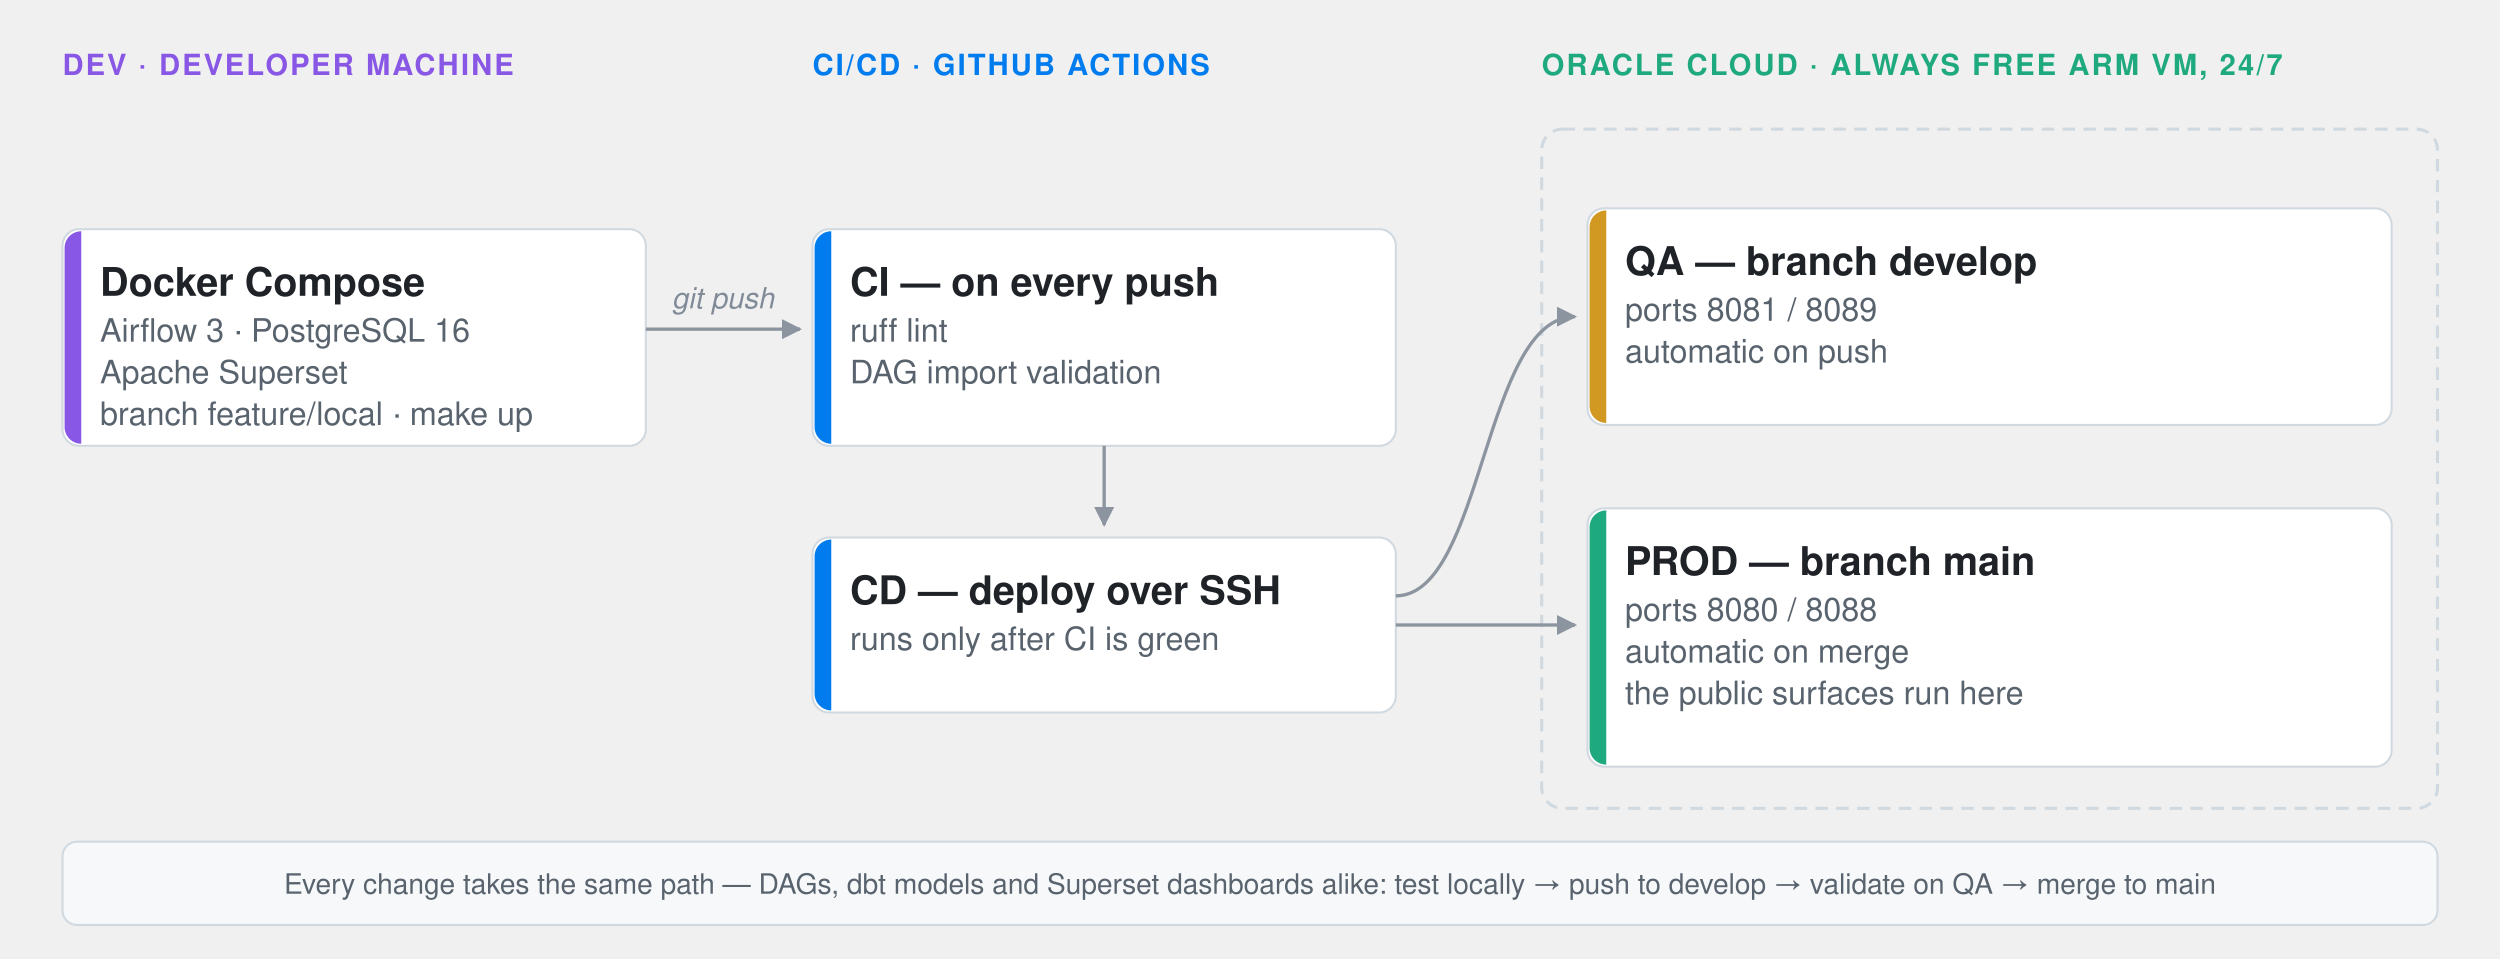
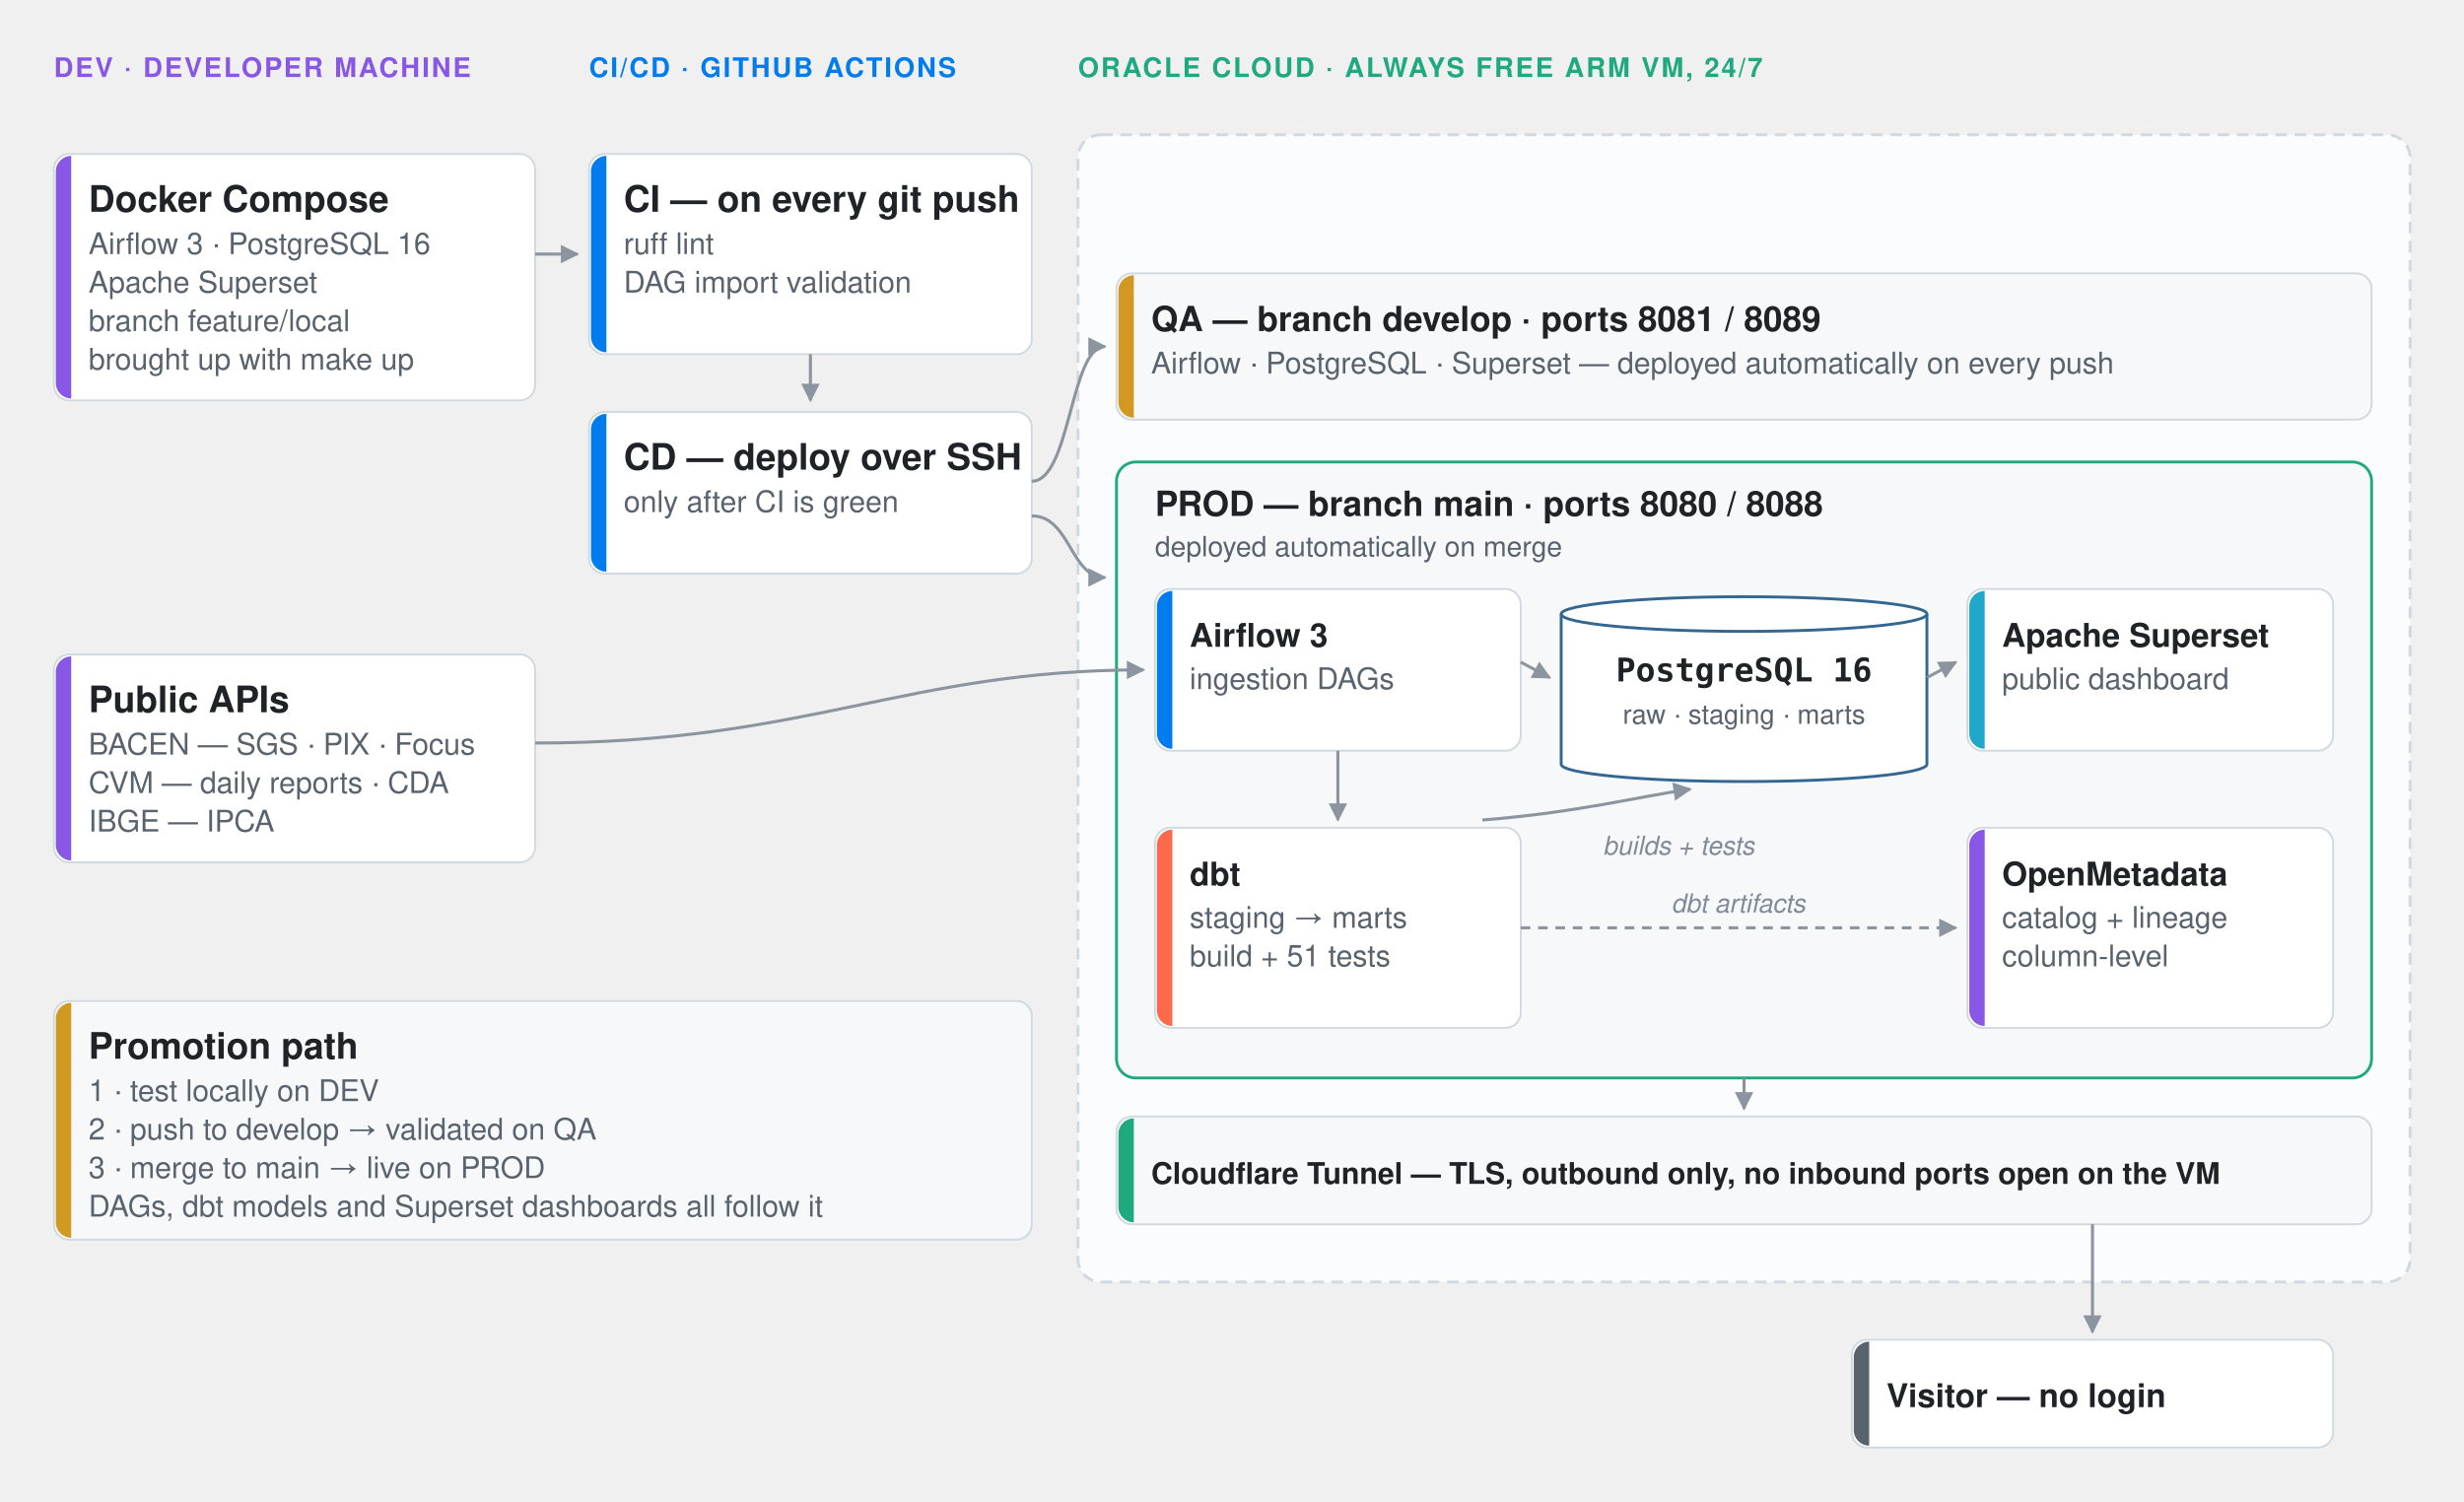
- <svg xmlns="http://www.w3.org/2000/svg" viewBox="0 0 1200 460" width="1200" height="460" role="img" aria-label="Environment promotion: a developer machine running Docker Compose pushes to GitHub Actions, which lints and validates DAG imports, then deploys over SSH to QA on the develop branch and to PROD on main, both on one Oracle Cloud ARM VM.">
+ <svg xmlns="http://www.w3.org/2000/svg" viewBox="0 0 1280 780" width="1280" height="780" role="img" aria-label="Architecture across three environments. A developer machine runs the stack on Docker Compose and pushes to GitHub Actions, which lints, validates DAG imports and deploys over SSH to QA on the develop branch and PROD on main, both on one Oracle Cloud Always Free ARM VM. Inside PROD, Airflow ingests public APIs from BACEN, CVM and IBGE into PostgreSQL, dbt builds and tests staging and marts, Superset serves the public dashboard and OpenMetadata catalogues lineage — all reached by visitors through an outbound Cloudflare Tunnel.">
  <defs>
    <marker id="ah" viewBox="0 0 10 10" refX="9" refY="5" markerWidth="6" markerHeight="6" orient="auto-start-reverse">
      <path d="M0 0 L10 5 L0 10 z" fill="#8c959f" />
    </marker>
  </defs>
-   <rect width="1200" height="460" fill="none" />
-   <text x="30" y="36" font-family="-apple-system, BlinkMacSystemFont, 'Segoe UI', Helvetica, Arial, sans-serif" font-size="14" font-weight="700" letter-spacing="1" fill="#8957e5">DEV · DEVELOPER MACHINE</text>
-   <text x="390" y="36" font-family="-apple-system, BlinkMacSystemFont, 'Segoe UI', Helvetica, Arial, sans-serif" font-size="14" font-weight="700" letter-spacing="1" fill="#017CEE">CI/CD · GITHUB ACTIONS</text>
-   <text x="740" y="36" font-family="-apple-system, BlinkMacSystemFont, 'Segoe UI', Helvetica, Arial, sans-serif" font-size="14" font-weight="700" letter-spacing="1" fill="#1FA97F">ORACLE CLOUD · ALWAYS FREE ARM VM, 24/7</text>
-   <rect x="740" y="62" width="430" height="326" rx="10" fill="none" stroke="#d1d9e0" stroke-width="1.5" stroke-dasharray="6 4" />
-   <rect x="30" y="110" width="280" height="104" rx="8" fill="#ffffff" stroke="#d1d9e0" stroke-width="1" />
-   <path d="M31 119 a8 8 0 0 1 8-8 h0 v102 h0 a8 8 0 0 1-8-8 Z" fill="#8957e5" />
-   <text x="48" y="142" font-family="-apple-system, BlinkMacSystemFont, 'Segoe UI', Helvetica, Arial, sans-serif" font-size="19" font-weight="600" fill="#1f2328">Docker Compose</text>
-   <text x="48" y="164" font-family="-apple-system, BlinkMacSystemFont, 'Segoe UI', Helvetica, Arial, sans-serif" font-size="15.5" fill="#59636e">Airflow 3 · PostgreSQL 16</text>
-   <text x="48" y="184" font-family="-apple-system, BlinkMacSystemFont, 'Segoe UI', Helvetica, Arial, sans-serif" font-size="15.5" fill="#59636e">Apache Superset</text>
-   <text x="48" y="204" font-family="-apple-system, BlinkMacSystemFont, 'Segoe UI', Helvetica, Arial, sans-serif" font-size="15.5" fill="#59636e">branch feature/local · make up</text>
-   <rect x="390" y="110" width="280" height="104" rx="8" fill="#ffffff" stroke="#d1d9e0" stroke-width="1" />
-   <path d="M391 119 a8 8 0 0 1 8-8 h0 v102 h0 a8 8 0 0 1-8-8 Z" fill="#017CEE" />
-   <text x="408" y="142" font-family="-apple-system, BlinkMacSystemFont, 'Segoe UI', Helvetica, Arial, sans-serif" font-size="19" font-weight="600" fill="#1f2328">CI — on every push</text>
-   <text x="408" y="164" font-family="-apple-system, BlinkMacSystemFont, 'Segoe UI', Helvetica, Arial, sans-serif" font-size="15.5" fill="#59636e">ruff lint</text>
-   <text x="408" y="184" font-family="-apple-system, BlinkMacSystemFont, 'Segoe UI', Helvetica, Arial, sans-serif" font-size="15.5" fill="#59636e">DAG import validation</text>
-   <rect x="390" y="258" width="280" height="84" rx="8" fill="#ffffff" stroke="#d1d9e0" stroke-width="1" />
-   <path d="M391 267 a8 8 0 0 1 8-8 h0 v82 h0 a8 8 0 0 1-8-8 Z" fill="#017CEE" />
-   <text x="408" y="290" font-family="-apple-system, BlinkMacSystemFont, 'Segoe UI', Helvetica, Arial, sans-serif" font-size="19" font-weight="600" fill="#1f2328">CD — deploy over SSH</text>
-   <text x="408" y="312" font-family="-apple-system, BlinkMacSystemFont, 'Segoe UI', Helvetica, Arial, sans-serif" font-size="15.5" fill="#59636e">runs only after CI is green</text>
-   <rect x="762" y="100" width="386" height="104" rx="8" fill="#ffffff" stroke="#d1d9e0" stroke-width="1" />
-   <path d="M763 109 a8 8 0 0 1 8-8 h0 v102 h0 a8 8 0 0 1-8-8 Z" fill="#d29922" />
-   <text x="780" y="132" font-family="-apple-system, BlinkMacSystemFont, 'Segoe UI', Helvetica, Arial, sans-serif" font-size="19" font-weight="600" fill="#1f2328">QA — branch develop</text>
-   <text x="780" y="154" font-family="-apple-system, BlinkMacSystemFont, 'Segoe UI', Helvetica, Arial, sans-serif" font-size="15.5" fill="#59636e">ports 8081 / 8089</text>
-   <text x="780" y="174" font-family="-apple-system, BlinkMacSystemFont, 'Segoe UI', Helvetica, Arial, sans-serif" font-size="15.5" fill="#59636e">automatic on push</text>
-   <rect x="762" y="244" width="386" height="124" rx="8" fill="#ffffff" stroke="#d1d9e0" stroke-width="1" />
-   <path d="M763 253 a8 8 0 0 1 8-8 h0 v122 h0 a8 8 0 0 1-8-8 Z" fill="#1FA97F" />
-   <text x="780" y="276" font-family="-apple-system, BlinkMacSystemFont, 'Segoe UI', Helvetica, Arial, sans-serif" font-size="19" font-weight="600" fill="#1f2328">PROD — branch main</text>
-   <text x="780" y="298" font-family="-apple-system, BlinkMacSystemFont, 'Segoe UI', Helvetica, Arial, sans-serif" font-size="15.5" fill="#59636e">ports 8080 / 8088</text>
-   <text x="780" y="318" font-family="-apple-system, BlinkMacSystemFont, 'Segoe UI', Helvetica, Arial, sans-serif" font-size="15.5" fill="#59636e">automatic on merge</text>
-   <text x="780" y="338" font-family="-apple-system, BlinkMacSystemFont, 'Segoe UI', Helvetica, Arial, sans-serif" font-size="15.5" fill="#59636e">the public surfaces run here</text>
-   <path d="M310 158 L384 158" fill="none" stroke="#8c959f" stroke-width="1.6" marker-end="url(#ah)" />
-   <text x="347" y="148" text-anchor="middle" font-family="-apple-system, BlinkMacSystemFont, 'Segoe UI', Helvetica, Arial, sans-serif" font-size="14" font-style="italic" fill="#818b98">git push</text>
-   <path d="M530 214 L530 252" fill="none" stroke="#8c959f" stroke-width="1.6" marker-end="url(#ah)" />
-   <path d="M670 286 C712 286 712 152 756 152" fill="none" stroke="#8c959f" stroke-width="1.6" marker-end="url(#ah)" />
-   <path d="M670 300 C712 300 712 300 756 300" fill="none" stroke="#8c959f" stroke-width="1.6" marker-end="url(#ah)" />
-   <rect x="30" y="404" width="1140" height="40" rx="7" fill="#f6f8fa" stroke="#d1d9e0" stroke-width="1" />
-   <text x="600" y="429" text-anchor="middle" font-family="-apple-system, BlinkMacSystemFont, 'Segoe UI', Helvetica, Arial, sans-serif" font-size="13.5" fill="#59636e">Every change takes the same path — DAGs, dbt models and Superset dashboards alike:   test locally  →  push to develop  →  validate on QA  →  merge to main</text>
+   <rect width="1280" height="780" fill="none" />
+   <text x="28" y="40" font-family="-apple-system, BlinkMacSystemFont, 'Segoe UI', Helvetica, Arial, sans-serif" font-size="14" font-weight="700" letter-spacing="1" fill="#8957e5">DEV · DEVELOPER MACHINE</text>
+   <text x="306" y="40" font-family="-apple-system, BlinkMacSystemFont, 'Segoe UI', Helvetica, Arial, sans-serif" font-size="14" font-weight="700" letter-spacing="1" fill="#017CEE">CI/CD · GITHUB ACTIONS</text>
+   <text x="560" y="40" font-family="-apple-system, BlinkMacSystemFont, 'Segoe UI', Helvetica, Arial, sans-serif" font-size="14" font-weight="700" letter-spacing="1" fill="#1FA97F">ORACLE CLOUD · ALWAYS FREE ARM VM, 24/7</text>
+   <rect x="560" y="70" width="692" height="596" rx="12" fill="#fbfcfd" stroke="#d1d9e0" stroke-width="1.5" stroke-dasharray="6 4" />
+   <rect x="28" y="80" width="250" height="128" rx="8" fill="#ffffff" stroke="#d1d9e0" stroke-width="1" />
+   <path d="M29 89 a8 8 0 0 1 8-8 h0 v126 h0 a8 8 0 0 1-8-8 Z" fill="#8957e5" />
+   <text x="46" y="110" font-family="-apple-system, BlinkMacSystemFont, 'Segoe UI', Helvetica, Arial, sans-serif" font-size="19" font-weight="600" fill="#1f2328">Docker Compose</text>
+   <text x="46" y="132" font-family="-apple-system, BlinkMacSystemFont, 'Segoe UI', Helvetica, Arial, sans-serif" font-size="15.5" fill="#59636e">Airflow 3 · PostgreSQL 16</text>
+   <text x="46" y="152" font-family="-apple-system, BlinkMacSystemFont, 'Segoe UI', Helvetica, Arial, sans-serif" font-size="15.5" fill="#59636e">Apache Superset</text>
+   <text x="46" y="172" font-family="-apple-system, BlinkMacSystemFont, 'Segoe UI', Helvetica, Arial, sans-serif" font-size="15.5" fill="#59636e">branch feature/local</text>
+   <text x="46" y="192" font-family="-apple-system, BlinkMacSystemFont, 'Segoe UI', Helvetica, Arial, sans-serif" font-size="15.5" fill="#59636e">brought up with make up</text>
+   <rect x="28" y="340" width="250" height="108" rx="8" fill="#ffffff" stroke="#d1d9e0" stroke-width="1" />
+   <path d="M29 349 a8 8 0 0 1 8-8 h0 v106 h0 a8 8 0 0 1-8-8 Z" fill="#8957e5" />
+   <text x="46" y="370" font-family="-apple-system, BlinkMacSystemFont, 'Segoe UI', Helvetica, Arial, sans-serif" font-size="19" font-weight="600" fill="#1f2328">Public APIs</text>
+   <text x="46" y="392" font-family="-apple-system, BlinkMacSystemFont, 'Segoe UI', Helvetica, Arial, sans-serif" font-size="15.5" fill="#59636e">BACEN — SGS · PIX · Focus</text>
+   <text x="46" y="412" font-family="-apple-system, BlinkMacSystemFont, 'Segoe UI', Helvetica, Arial, sans-serif" font-size="15.5" fill="#59636e">CVM — daily reports · CDA</text>
+   <text x="46" y="432" font-family="-apple-system, BlinkMacSystemFont, 'Segoe UI', Helvetica, Arial, sans-serif" font-size="15.5" fill="#59636e">IBGE — IPCA</text>
+   <rect x="28" y="520" width="508" height="124" rx="8" fill="#f6f8fa" stroke="#d1d9e0" stroke-width="1" />
+   <path d="M29 529 a8 8 0 0 1 8-8 h0 v122 h0 a8 8 0 0 1-8-8 Z" fill="#d29922" />
+   <text x="46" y="550" font-family="-apple-system, BlinkMacSystemFont, 'Segoe UI', Helvetica, Arial, sans-serif" font-size="19" font-weight="600" fill="#1f2328">Promotion path</text>
+   <text x="46" y="572" font-family="-apple-system, BlinkMacSystemFont, 'Segoe UI', Helvetica, Arial, sans-serif" font-size="15.5" fill="#59636e">1 · test locally on DEV</text>
+   <text x="46" y="592" font-family="-apple-system, BlinkMacSystemFont, 'Segoe UI', Helvetica, Arial, sans-serif" font-size="15.5" fill="#59636e">2 · push to develop → validated on QA</text>
+   <text x="46" y="612" font-family="-apple-system, BlinkMacSystemFont, 'Segoe UI', Helvetica, Arial, sans-serif" font-size="15.5" fill="#59636e">3 · merge to main → live on PROD</text>
+   <text x="46" y="632" font-family="-apple-system, BlinkMacSystemFont, 'Segoe UI', Helvetica, Arial, sans-serif" font-size="15.5" fill="#59636e">DAGs, dbt models and Superset dashboards all follow it</text>
+   <rect x="306" y="80" width="230" height="104" rx="8" fill="#ffffff" stroke="#d1d9e0" stroke-width="1" />
+   <path d="M307 89 a8 8 0 0 1 8-8 h0 v102 h0 a8 8 0 0 1-8-8 Z" fill="#017CEE" />
+   <text x="324" y="110" font-family="-apple-system, BlinkMacSystemFont, 'Segoe UI', Helvetica, Arial, sans-serif" font-size="19" font-weight="600" fill="#1f2328">CI — on every git push</text>
+   <text x="324" y="132" font-family="-apple-system, BlinkMacSystemFont, 'Segoe UI', Helvetica, Arial, sans-serif" font-size="15.5" fill="#59636e">ruff lint</text>
+   <text x="324" y="152" font-family="-apple-system, BlinkMacSystemFont, 'Segoe UI', Helvetica, Arial, sans-serif" font-size="15.5" fill="#59636e">DAG import validation</text>
+   <rect x="306" y="214" width="230" height="84" rx="8" fill="#ffffff" stroke="#d1d9e0" stroke-width="1" />
+   <path d="M307 223 a8 8 0 0 1 8-8 h0 v82 h0 a8 8 0 0 1-8-8 Z" fill="#017CEE" />
+   <text x="324" y="244" font-family="-apple-system, BlinkMacSystemFont, 'Segoe UI', Helvetica, Arial, sans-serif" font-size="19" font-weight="600" fill="#1f2328">CD — deploy over SSH</text>
+   <text x="324" y="266" font-family="-apple-system, BlinkMacSystemFont, 'Segoe UI', Helvetica, Arial, sans-serif" font-size="15.5" fill="#59636e">only after CI is green</text>
+   <rect x="580" y="142" width="652" height="76" rx="8" fill="#f6f8fa" stroke="#d1d9e0" stroke-width="1" />
+   <path d="M581 151 a8 8 0 0 1 8-8 h0 v74 h0 a8 8 0 0 1-8-8 Z" fill="#d29922" />
+   <text x="598" y="172" font-family="-apple-system, BlinkMacSystemFont, 'Segoe UI', Helvetica, Arial, sans-serif" font-size="18" font-weight="600" fill="#1f2328">QA — branch develop · ports 8081 / 8089</text>
+   <text x="598" y="194" font-family="-apple-system, BlinkMacSystemFont, 'Segoe UI', Helvetica, Arial, sans-serif" font-size="15.5" fill="#59636e">Airflow · PostgreSQL · Superset — deployed automatically on every push</text>
+   <rect x="580" y="240" width="652" height="320" rx="10" fill="#f6f8fa" stroke="#1FA97F" stroke-width="1.5" />
+   <text x="600" y="268" font-family="-apple-system, BlinkMacSystemFont, 'Segoe UI', Helvetica, Arial, sans-serif" font-size="18" font-weight="600" fill="#1f2328">PROD — branch main · ports 8080 / 8088</text>
+   <text x="600" y="289" font-family="-apple-system, BlinkMacSystemFont, 'Segoe UI', Helvetica, Arial, sans-serif" font-size="14.5" fill="#59636e">deployed automatically on merge</text>
+   <rect x="600" y="306" width="190" height="84" rx="8" fill="#ffffff" stroke="#d1d9e0" stroke-width="1" />
+   <path d="M601 315 a8 8 0 0 1 8-8 h0 v82 h0 a8 8 0 0 1-8-8 Z" fill="#017CEE" />
+   <text x="618" y="336" font-family="-apple-system, BlinkMacSystemFont, 'Segoe UI', Helvetica, Arial, sans-serif" font-size="17" font-weight="600" fill="#1f2328">Airflow 3</text>
+   <text x="618" y="358" font-family="-apple-system, BlinkMacSystemFont, 'Segoe UI', Helvetica, Arial, sans-serif" font-size="15.5" fill="#59636e">ingestion DAGs</text>
+   <path d="M811 319 a95.0 9 0 0 1 190 0 v78 a95.0 9 0 0 1 -190 0 Z" fill="#ffffff" stroke="#336791" stroke-width="1.5" />
+   <path d="M811 319 a95.0 9 0 0 0 190 0" fill="none" stroke="#336791" stroke-width="1.5" />
+   <text x="906.0" y="354" text-anchor="middle" font-family="ui-monospace, SFMono-Regular, 'SF Mono', Menlo, monospace" font-size="17" font-weight="600" fill="#1f2328">PostgreSQL 16</text>
+   <text x="906.0" y="376" text-anchor="middle" font-family="-apple-system, BlinkMacSystemFont, 'Segoe UI', Helvetica, Arial, sans-serif" font-size="14" fill="#59636e">raw · staging · marts</text>
+   <rect x="1022" y="306" width="190" height="84" rx="8" fill="#ffffff" stroke="#d1d9e0" stroke-width="1" />
+   <path d="M1023 315 a8 8 0 0 1 8-8 h0 v82 h0 a8 8 0 0 1-8-8 Z" fill="#20A7C9" />
+   <text x="1040" y="336" font-family="-apple-system, BlinkMacSystemFont, 'Segoe UI', Helvetica, Arial, sans-serif" font-size="17" font-weight="600" fill="#1f2328">Apache Superset</text>
+   <text x="1040" y="358" font-family="-apple-system, BlinkMacSystemFont, 'Segoe UI', Helvetica, Arial, sans-serif" font-size="15.5" fill="#59636e">public dashboard</text>
+   <rect x="600" y="430" width="190" height="104" rx="8" fill="#ffffff" stroke="#d1d9e0" stroke-width="1" />
+   <path d="M601 439 a8 8 0 0 1 8-8 h0 v102 h0 a8 8 0 0 1-8-8 Z" fill="#FF694B" />
+   <text x="618" y="460" font-family="-apple-system, BlinkMacSystemFont, 'Segoe UI', Helvetica, Arial, sans-serif" font-size="17" font-weight="600" fill="#1f2328">dbt</text>
+   <text x="618" y="482" font-family="-apple-system, BlinkMacSystemFont, 'Segoe UI', Helvetica, Arial, sans-serif" font-size="15.5" fill="#59636e">staging → marts</text>
+   <text x="618" y="502" font-family="-apple-system, BlinkMacSystemFont, 'Segoe UI', Helvetica, Arial, sans-serif" font-size="15.5" fill="#59636e">build + 51 tests</text>
+   <rect x="1022" y="430" width="190" height="104" rx="8" fill="#ffffff" stroke="#d1d9e0" stroke-width="1" />
+   <path d="M1023 439 a8 8 0 0 1 8-8 h0 v102 h0 a8 8 0 0 1-8-8 Z" fill="#8957e5" />
+   <text x="1040" y="460" font-family="-apple-system, BlinkMacSystemFont, 'Segoe UI', Helvetica, Arial, sans-serif" font-size="17" font-weight="600" fill="#1f2328">OpenMetadata</text>
+   <text x="1040" y="482" font-family="-apple-system, BlinkMacSystemFont, 'Segoe UI', Helvetica, Arial, sans-serif" font-size="15.5" fill="#59636e">catalog + lineage</text>
+   <text x="1040" y="502" font-family="-apple-system, BlinkMacSystemFont, 'Segoe UI', Helvetica, Arial, sans-serif" font-size="15.5" fill="#59636e">column-level</text>
+   <rect x="580" y="580" width="652" height="56" rx="8" fill="#f6f8fa" stroke="#d1d9e0" stroke-width="1" />
+   <path d="M581 589 a8 8 0 0 1 8-8 h0 v54 h0 a8 8 0 0 1-8-8 Z" fill="#1FA97F" />
+   <text x="598" y="615.0" font-family="-apple-system, BlinkMacSystemFont, 'Segoe UI', Helvetica, Arial, sans-serif" font-size="15.5" font-weight="600" fill="#1f2328">Cloudflare Tunnel — TLS, outbound only, no inbound ports open on the VM</text>
+   <rect x="962" y="696" width="250" height="56" rx="8" fill="#ffffff" stroke="#d1d9e0" stroke-width="1" />
+   <path d="M963 705 a8 8 0 0 1 8-8 h0 v54 h0 a8 8 0 0 1-8-8 Z" fill="#59636e" />
+   <text x="980" y="731.0" font-family="-apple-system, BlinkMacSystemFont, 'Segoe UI', Helvetica, Arial, sans-serif" font-size="17" font-weight="600" fill="#1f2328">Visitor — no login</text>
+   <path d="M278 132 L300 132" fill="none" stroke="#8c959f" stroke-width="1.6" marker-end="url(#ah)" />
+   <path d="M421 184 L421 208" fill="none" stroke="#8c959f" stroke-width="1.6" marker-end="url(#ah)" />
+   <path d="M536 250 C556 250 556 180 574 180" fill="none" stroke="#8c959f" stroke-width="1.6" marker-end="url(#ah)" />
+   <path d="M536 268 C556 268 556 300 574 300" fill="none" stroke="#8c959f" stroke-width="1.6" marker-end="url(#ah)" />
+   <path d="M278 386 C420 386 470 348 594 348" fill="none" stroke="#8c959f" stroke-width="1.6" marker-end="url(#ah)" />
+   <path d="M790 344 L805 352" fill="none" stroke="#8c959f" stroke-width="1.6" marker-end="url(#ah)" />
+   <path d="M695 390 L695 426" fill="none" stroke="#8c959f" stroke-width="1.6" marker-end="url(#ah)" />
+   <path d="M770 426 C820 422 850 414 878 410" fill="none" stroke="#8c959f" stroke-width="1.6" marker-end="url(#ah)" />
+   <text x="872" y="444" text-anchor="middle" font-family="-apple-system, BlinkMacSystemFont, 'Segoe UI', Helvetica, Arial, sans-serif" font-size="13.5" font-style="italic" fill="#818b98">builds + tests</text>
+   <path d="M1001 352 L1016 344" fill="none" stroke="#8c959f" stroke-width="1.6" marker-end="url(#ah)" />
+   <path d="M790 482 L1016 482" fill="none" stroke="#8c959f" stroke-width="1.6" stroke-dasharray="5 4" marker-end="url(#ah)" />
+   <text x="903" y="474" text-anchor="middle" font-family="-apple-system, BlinkMacSystemFont, 'Segoe UI', Helvetica, Arial, sans-serif" font-size="13.5" font-style="italic" fill="#818b98">dbt artifacts</text>
+   <path d="M906 560 L906 576" fill="none" stroke="#8c959f" stroke-width="1.6" marker-end="url(#ah)" />
+   <path d="M1087 636 L1087 692" fill="none" stroke="#8c959f" stroke-width="1.6" marker-end="url(#ah)" />
</svg>
